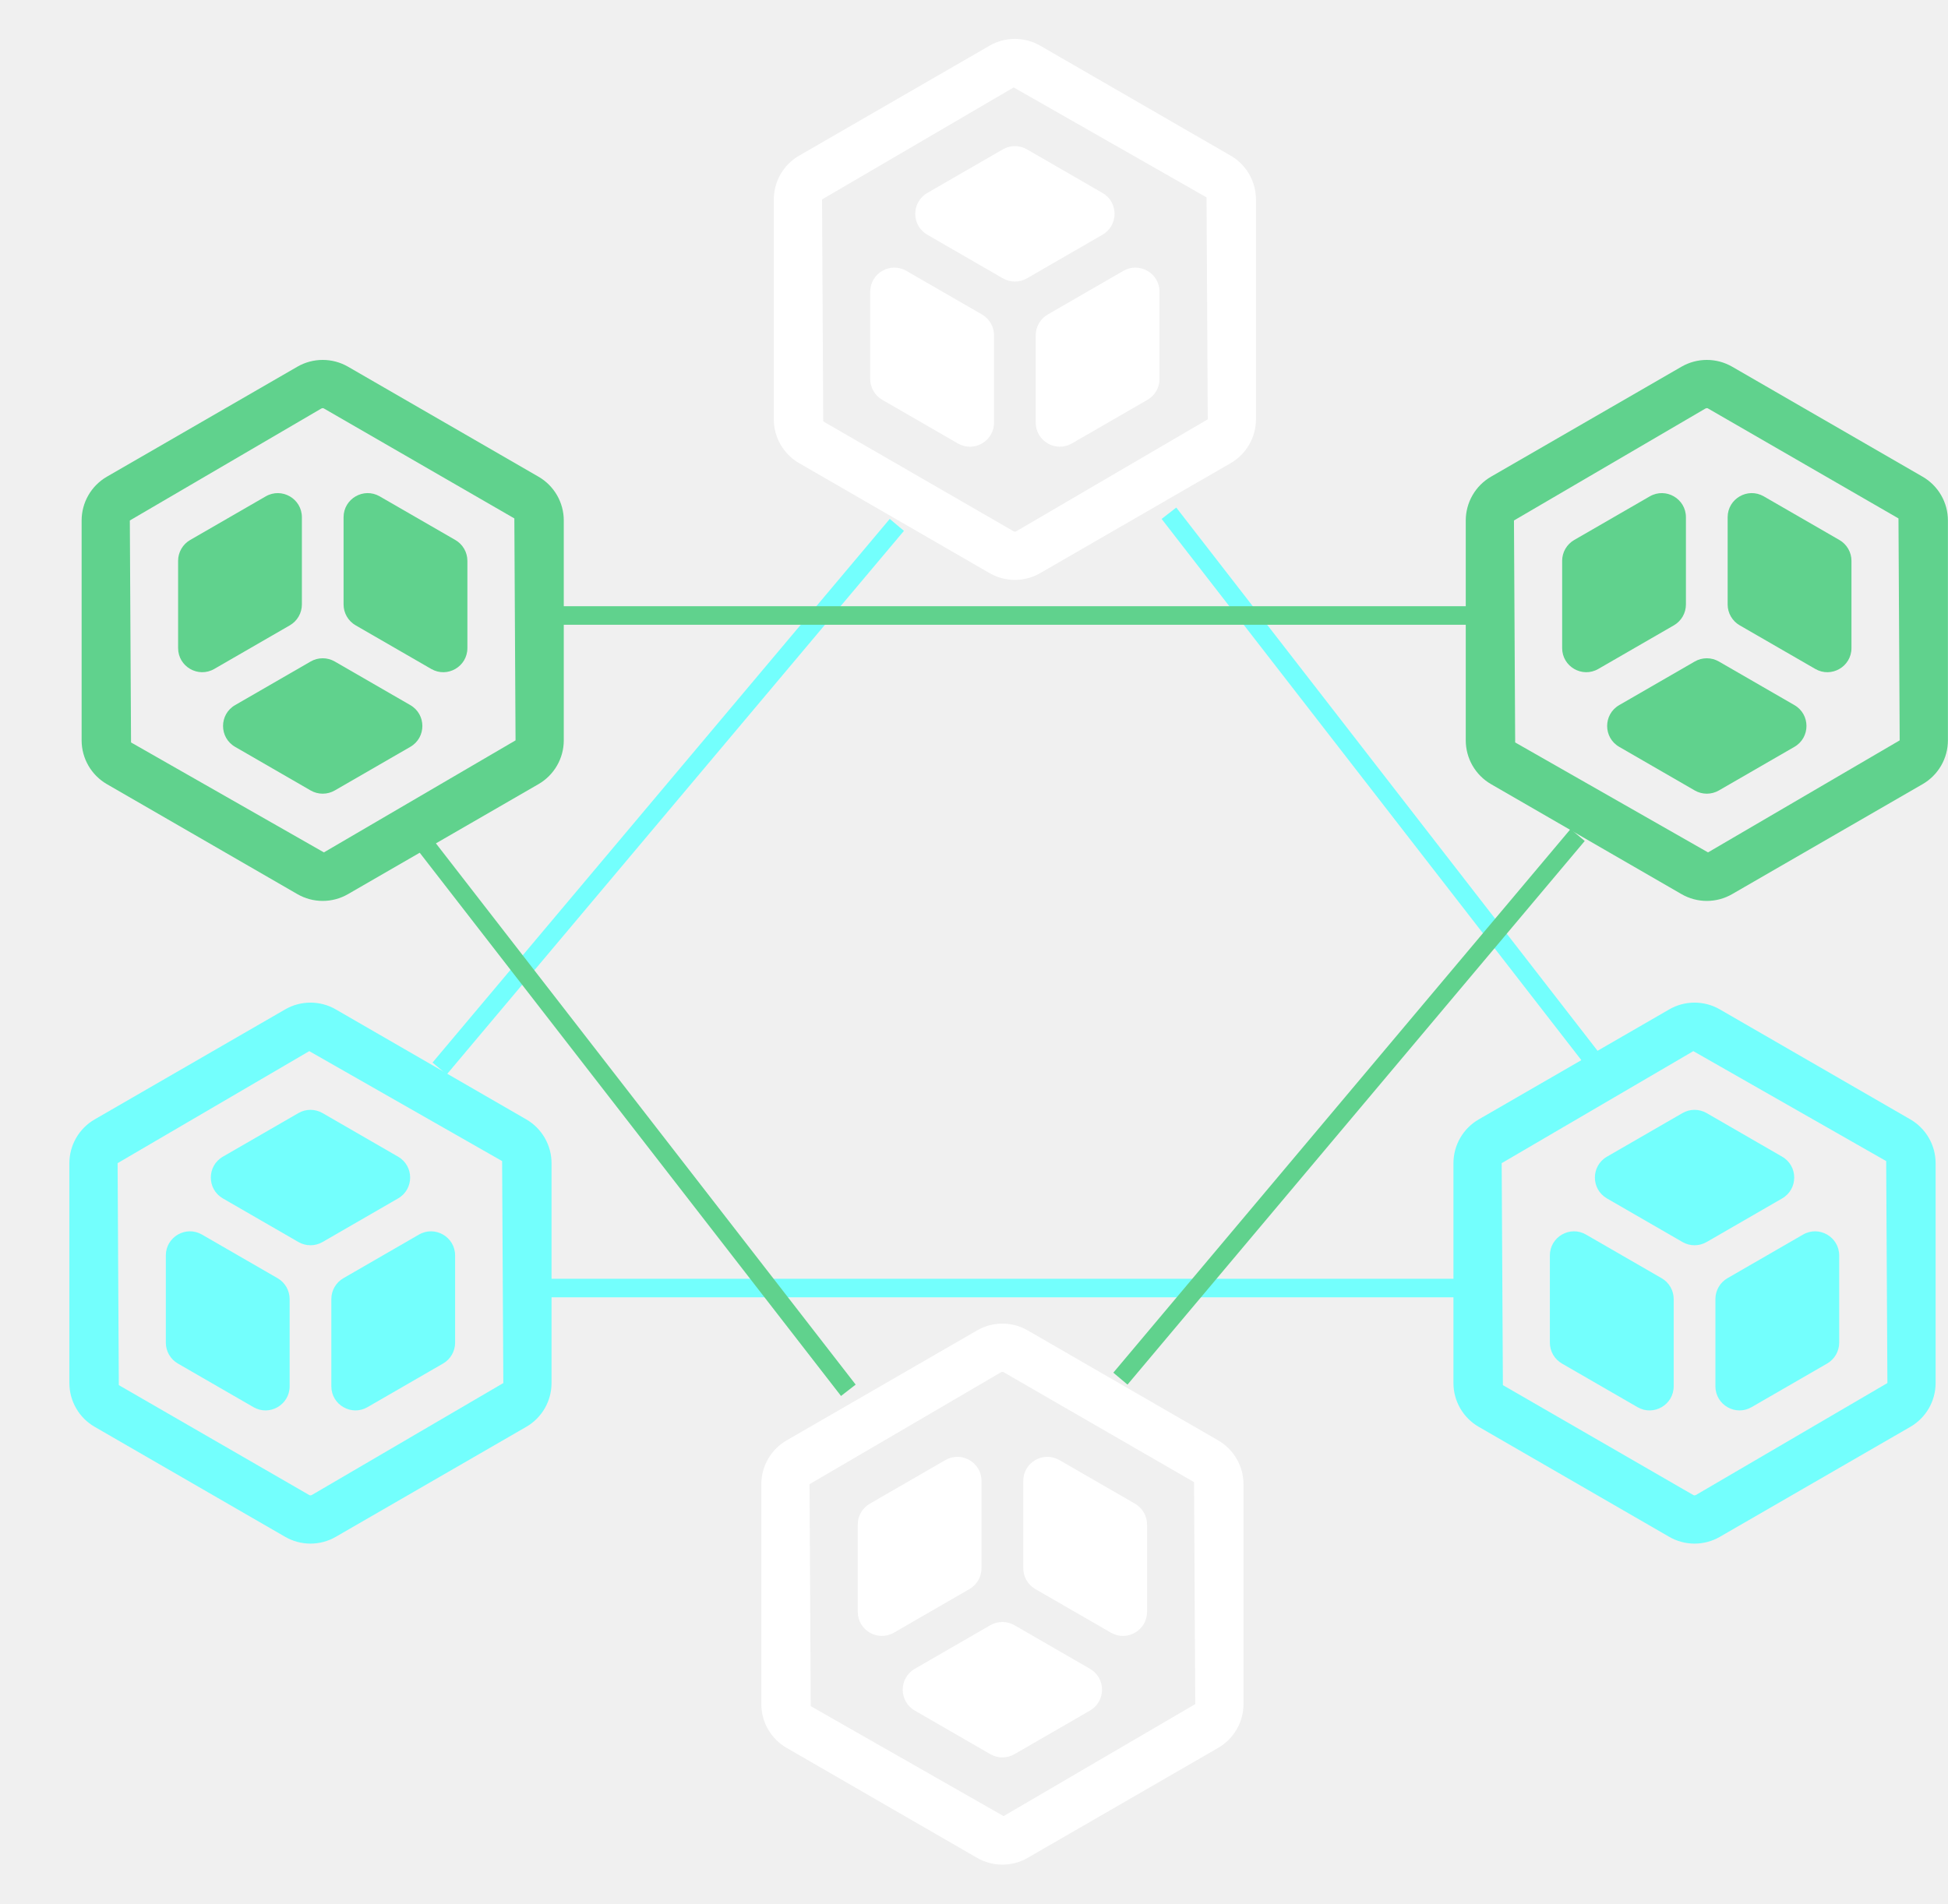
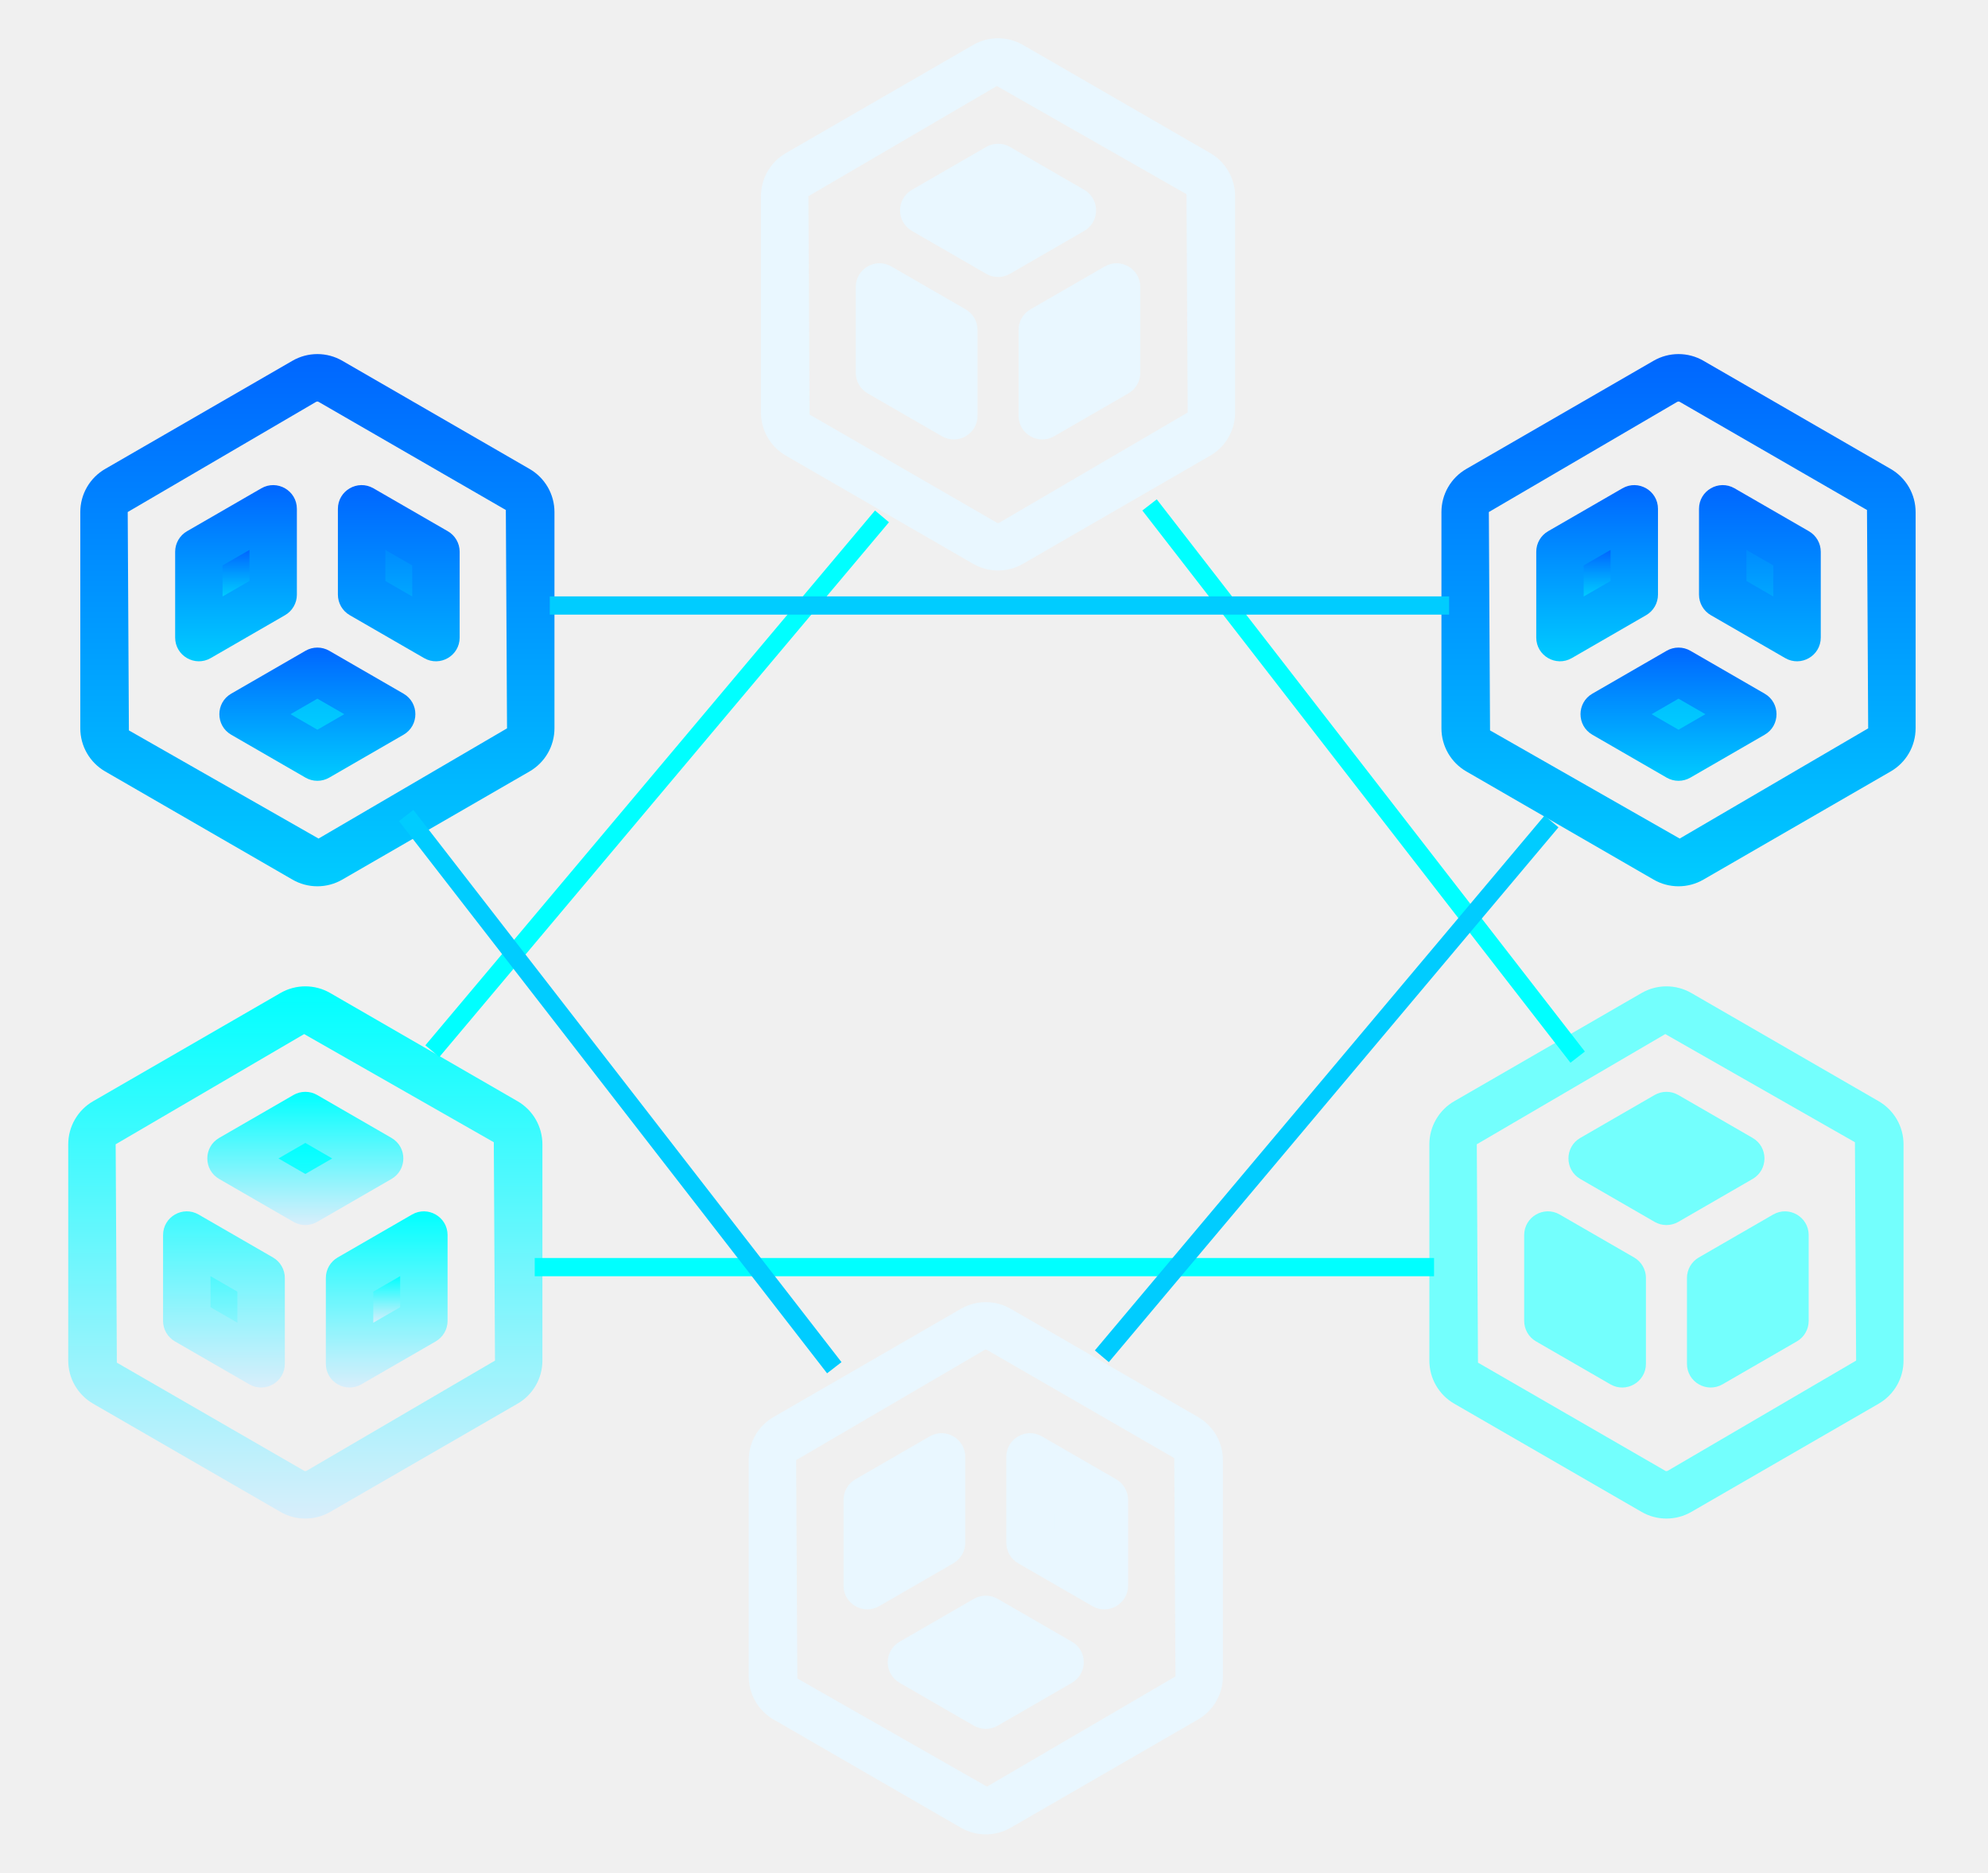
- <svg xmlns="http://www.w3.org/2000/svg" width="265" height="259" viewBox="0 0 265 259" fill="none">
-   <path d="M108.713 21.178L134.62 6.215C135.667 5.611 136.854 5.292 138.063 5.292C139.271 5.292 140.459 5.611 141.505 6.215L167.415 21.178C168.461 21.782 169.33 22.651 169.934 23.698C170.539 24.745 170.857 25.932 170.857 27.14V57.055C170.857 58.263 170.539 59.45 169.935 60.497C169.33 61.544 168.461 62.413 167.415 63.017L141.505 77.981C140.459 78.585 139.271 78.903 138.063 78.903C136.854 78.903 135.667 78.585 134.62 77.981L108.713 63.017C107.666 62.414 106.795 61.545 106.19 60.498C105.585 59.451 105.266 58.264 105.266 57.055V27.136C105.267 25.928 105.586 24.741 106.192 23.695C106.797 22.649 107.666 21.781 108.713 21.178ZM138.229 72.3L164.299 57.055L164.134 26.855L137.899 11.895L111.827 27.136L111.991 57.337L137.899 72.296C137.949 72.325 138.006 72.341 138.063 72.341L138.229 72.3Z" fill="white" />
-   <path d="M136.425 37.87L126.147 31.936C123.961 30.673 123.961 27.518 126.147 26.256L136.425 20.322C136.924 20.034 137.489 19.882 138.065 19.882C138.64 19.882 139.206 20.034 139.704 20.322L149.982 26.256C152.169 27.518 152.169 30.673 149.982 31.936L139.704 37.87C139.206 38.157 138.64 38.309 138.065 38.309C137.489 38.309 136.924 38.157 136.425 37.87Z" fill="white" />
-   <path d="M138.062 31.242L141.78 29.097L138.062 26.95L134.343 29.097L138.062 31.242ZM135.226 45.63V57.496C135.226 60.022 132.492 61.601 130.306 60.337L120.025 54.403C119.526 54.115 119.111 53.702 118.823 53.203C118.535 52.705 118.383 52.139 118.383 51.563V39.696C118.383 37.171 121.116 35.591 123.302 36.855L133.584 42.789C134.083 43.077 134.498 43.491 134.786 43.989C135.074 44.488 135.226 45.054 135.226 45.63Z" fill="white" />
-   <path d="M128.66 47.523L124.942 45.376L124.941 49.669L128.661 51.815L128.66 47.523ZM142.539 42.789L152.817 36.856C155.003 35.593 157.736 37.171 157.736 39.696V51.563C157.736 52.139 157.584 52.705 157.296 53.203C157.008 53.701 156.593 54.115 156.094 54.403L145.817 60.336C143.63 61.599 140.898 60.021 140.898 57.496V45.629C140.898 45.053 141.049 44.488 141.337 43.989C141.626 43.491 142.04 43.077 142.539 42.789Z" fill="white" />
-   <path d="M147.458 47.523L147.457 51.815L151.175 49.669V45.376L147.458 47.523Z" fill="white" />
-   <path d="M201.17 152.304L227.077 137.342C228.124 136.737 229.311 136.419 230.52 136.419C231.728 136.419 232.916 136.737 233.962 137.342L259.872 152.304C260.918 152.908 261.787 153.778 262.391 154.824C262.996 155.871 263.314 157.058 263.314 158.267V188.181C263.314 189.389 262.996 190.577 262.392 191.623C261.788 192.67 260.918 193.539 259.872 194.143L233.962 209.107C232.916 209.711 231.728 210.029 230.52 210.029C229.311 210.029 228.124 209.711 227.077 209.107L201.17 194.143C200.123 193.54 199.252 192.671 198.647 191.624C198.042 190.578 197.723 189.39 197.723 188.181V158.263C197.724 157.054 198.043 155.867 198.649 154.822C199.254 153.776 200.123 152.907 201.17 152.304ZM230.686 203.426L256.756 188.182L256.591 157.981L230.356 143.021L204.284 158.263L204.448 188.463L230.356 203.422C230.406 203.452 230.463 203.467 230.52 203.467L230.686 203.426Z" fill="#73FFFD" />
-   <path d="M228.882 168.995L218.604 163.061C216.418 161.799 216.418 158.644 218.604 157.381L228.882 151.447C229.381 151.159 229.946 151.008 230.522 151.008C231.097 151.008 231.663 151.159 232.161 151.447L242.439 157.381C244.626 158.644 244.626 161.799 242.439 163.061L232.161 168.995C231.663 169.283 231.097 169.434 230.522 169.434C229.946 169.434 229.381 169.283 228.882 168.995Z" fill="#73FFFD" />
-   <path d="M230.519 162.368L234.237 160.223L230.519 158.075L226.8 160.223L230.519 162.368ZM227.683 176.755V188.622C227.683 191.147 224.949 192.727 222.763 191.462L212.482 185.528C211.983 185.241 211.568 184.827 211.28 184.329C210.992 183.83 210.84 183.265 210.84 182.689V170.821C210.84 168.296 213.573 166.717 215.759 167.981L226.041 173.915C226.54 174.203 226.955 174.616 227.243 175.115C227.531 175.614 227.683 176.179 227.683 176.755Z" fill="#73FFFD" />
-   <path d="M221.121 178.648L217.403 176.501L217.402 180.795L221.122 182.941L221.121 178.648ZM235 173.915L245.278 167.981C247.464 166.719 250.197 168.297 250.197 170.822V182.689C250.197 183.264 250.045 183.83 249.757 184.328C249.469 184.827 249.054 185.241 248.555 185.528L238.278 191.462C236.091 192.724 233.359 191.147 233.359 188.622V176.755C233.359 176.179 233.51 175.613 233.798 175.115C234.086 174.616 234.501 174.202 235 173.915Z" fill="#73FFFD" />
-   <path d="M239.919 178.648L239.918 182.941L243.636 180.795V176.501L239.919 178.648Z" fill="#73FFFD" />
-   <path d="M12.885 152.304L38.792 137.342C39.839 136.737 41.026 136.419 42.234 136.419C43.443 136.419 44.63 136.737 45.677 137.342L71.586 152.304C72.633 152.908 73.502 153.778 74.106 154.824C74.711 155.871 75.029 157.058 75.029 158.267V188.181C75.029 189.389 74.711 190.577 74.107 191.623C73.502 192.67 72.633 193.539 71.586 194.143L45.677 209.107C44.63 209.711 43.443 210.029 42.234 210.029C41.026 210.029 39.839 209.711 38.792 209.107L12.885 194.143C11.837 193.54 10.967 192.671 10.362 191.624C9.757 190.578 9.438 189.39 9.438 188.181V158.263C9.439 157.054 9.758 155.867 10.363 154.822C10.969 153.776 11.838 152.907 12.885 152.304ZM42.401 203.426L68.471 188.182L68.306 157.981L42.071 143.021L15.998 158.263L16.163 188.463L42.071 203.422C42.121 203.452 42.178 203.467 42.235 203.467L42.401 203.426Z" fill="#73FFFD" />
-   <path d="M40.597 168.995L30.319 163.061C28.133 161.799 28.133 158.644 30.319 157.381L40.597 151.447C41.095 151.159 41.661 151.008 42.237 151.008C42.812 151.008 43.378 151.159 43.876 151.447L54.154 157.381C56.341 158.644 56.341 161.799 54.154 163.061L43.876 168.995C43.378 169.283 42.812 169.434 42.237 169.434C41.661 169.434 41.096 169.283 40.597 168.995Z" fill="#73FFFD" />
-   <path d="M42.238 162.368L45.956 160.223L42.238 158.075L38.519 160.223L42.238 162.368ZM39.402 176.755V188.622C39.402 191.147 36.668 192.727 34.482 191.462L24.2 185.528C23.701 185.241 23.287 184.827 22.999 184.329C22.711 183.83 22.559 183.265 22.559 182.689V170.821C22.559 168.296 25.292 166.717 27.478 167.981L37.76 173.915C38.259 174.203 38.673 174.616 38.962 175.115C39.25 175.614 39.401 176.179 39.402 176.755Z" fill="#73FFFD" />
-   <path d="M32.836 178.648L29.118 176.501L29.117 180.795L32.837 182.941L32.836 178.648ZM46.715 173.915L56.992 167.981C59.179 166.719 61.912 168.297 61.912 170.822V182.689C61.912 183.264 61.76 183.83 61.472 184.328C61.184 184.827 60.769 185.241 60.27 185.528L49.993 191.462C47.806 192.724 45.074 191.147 45.074 188.622V176.755C45.074 176.179 45.225 175.613 45.513 175.115C45.801 174.616 46.216 174.202 46.715 173.915Z" fill="#73FFFD" />
-   <path d="M51.638 178.648L51.637 182.941L55.355 180.795V176.501L51.638 178.648Z" fill="#73FFFD" />
-   <line x1="122.004" y1="71.418" x2="59.803" y2="145.386" stroke="#73FFFD" stroke-width="2.522" />
-   <line x1="159.02" y1="69.834" x2="218.24" y2="146.209" stroke="#73FFFD" stroke-width="2.522" />
-   <line x1="73.969" y1="175.255" x2="198.37" y2="175.255" stroke="#73FFFD" stroke-width="2.522" />
-   <path d="M165.713 237.822L139.806 252.785C138.759 253.389 137.572 253.708 136.363 253.708C135.154 253.708 133.967 253.389 132.921 252.785L107.011 237.822C105.965 237.218 105.096 236.349 104.491 235.302C103.887 234.255 103.569 233.068 103.569 231.86L103.569 201.945C103.569 200.737 103.887 199.549 104.491 198.503C105.095 197.456 105.965 196.587 107.011 195.983L132.921 181.02C133.967 180.415 135.155 180.097 136.363 180.097C137.572 180.097 138.759 180.415 139.806 181.02L165.713 195.983C166.76 196.586 167.63 197.455 168.236 198.502C168.841 199.549 169.16 200.736 169.16 201.945V231.864C169.159 233.072 168.839 234.259 168.234 235.305C167.629 236.351 166.759 237.219 165.713 237.822ZM136.197 186.7L110.127 201.945L110.291 232.145L136.526 247.105L162.599 231.864L162.435 201.663L136.526 186.704C136.477 186.675 136.42 186.659 136.362 186.659L136.197 186.7Z" fill="white" />
-   <path d="M138.001 221.13L148.279 227.064C150.464 228.327 150.464 231.482 148.279 232.744L138.001 238.678C137.502 238.966 136.937 239.118 136.361 239.118C135.785 239.118 135.22 238.966 134.721 238.678L124.444 232.744C122.257 231.482 122.257 228.327 124.444 227.064L134.721 221.13C135.22 220.843 135.785 220.692 136.361 220.692C136.937 220.692 137.502 220.843 138.001 221.13Z" fill="white" />
-   <path d="M136.364 227.757L132.645 229.903L136.364 232.051L140.082 229.903L136.364 227.757ZM139.2 213.37V201.503C139.2 198.979 141.933 197.399 144.119 198.663L154.401 204.597C154.9 204.885 155.314 205.298 155.603 205.797C155.891 206.295 156.043 206.861 156.043 207.437V219.304C156.043 221.829 153.31 223.409 151.124 222.145L140.842 216.211C140.343 215.923 139.928 215.509 139.64 215.011C139.352 214.512 139.2 213.946 139.2 213.37Z" fill="white" />
-   <path d="M145.762 211.477L149.48 213.624L149.48 209.331L145.761 207.185L145.762 211.477ZM131.883 216.211L121.605 222.144C119.419 223.406 116.686 221.829 116.686 219.304V207.437C116.686 206.861 116.838 206.295 117.126 205.797C117.414 205.299 117.829 204.885 118.328 204.598L128.605 198.664C130.791 197.401 133.524 198.979 133.524 201.504V213.371C133.524 213.947 133.372 214.512 133.084 215.011C132.796 215.509 132.382 215.923 131.883 216.211Z" fill="white" />
-   <path d="M126.964 211.477L126.965 207.185L123.246 209.331V213.625L126.964 211.477Z" fill="white" />
-   <path d="M73.248 106.696L47.341 121.658C46.294 122.263 45.107 122.581 43.898 122.581C42.69 122.581 41.502 122.263 40.456 121.658L14.546 106.696C13.5 106.092 12.631 105.222 12.027 104.176C11.422 103.129 11.104 101.942 11.104 100.733L11.104 70.819C11.104 69.611 11.422 68.423 12.026 67.377C12.63 66.33 13.5 65.461 14.546 64.857L40.456 49.893C41.502 49.289 42.69 48.971 43.898 48.971C45.107 48.971 46.294 49.289 47.341 49.893L73.248 64.857C74.295 65.46 75.166 66.329 75.771 67.376C76.376 68.422 76.695 69.61 76.695 70.819L76.695 100.737C76.694 101.946 76.375 103.133 75.769 104.178C75.164 105.224 74.295 106.093 73.248 106.696ZM43.732 55.574L17.662 70.818L17.826 101.019L44.062 115.979L70.134 100.737L69.97 70.537L44.062 55.578C44.012 55.548 43.955 55.533 43.898 55.532L43.732 55.574Z" fill="#60D28D" />
-   <path d="M45.54 90.005L55.818 95.939C58.004 97.201 58.004 100.356 55.818 101.619L45.54 107.553C45.041 107.841 44.476 107.992 43.9 107.992C43.324 107.992 42.759 107.841 42.26 107.553L31.983 101.619C29.796 100.356 29.796 97.201 31.983 95.939L42.26 90.005C42.759 89.717 43.325 89.566 43.9 89.566C44.476 89.566 45.041 89.717 45.54 90.005Z" fill="#60D28D" />
-   <path d="M43.903 96.632L40.185 98.778L43.903 100.925L47.621 98.778L43.903 96.632ZM46.739 82.245V70.378C46.739 67.853 49.472 66.273 51.658 67.538L61.94 73.472C62.439 73.759 62.854 74.173 63.142 74.671C63.43 75.17 63.582 75.735 63.582 76.311V88.179C63.582 90.704 60.849 92.283 58.663 91.019L48.381 85.085C47.882 84.797 47.467 84.383 47.179 83.885C46.891 83.386 46.739 82.821 46.739 82.245Z" fill="#60D28D" />
-   <path d="M53.305 80.352L57.023 82.499L57.023 78.205L53.304 76.059L53.305 80.352ZM39.426 85.085L29.148 91.019C26.962 92.281 24.229 90.703 24.229 88.178V76.311C24.229 75.736 24.381 75.17 24.669 74.671C24.957 74.173 25.372 73.759 25.871 73.472L36.148 67.538C38.334 66.276 41.067 67.853 41.067 70.378V82.245C41.067 82.821 40.915 83.387 40.627 83.885C40.339 84.384 39.925 84.798 39.426 85.085Z" fill="#60D28D" />
-   <path d="M34.503 80.352L34.504 76.059L30.785 78.205V82.499L34.503 80.352Z" fill="#60D28D" />
-   <path d="M261.541 106.696L235.634 121.658C234.587 122.263 233.4 122.581 232.191 122.581C230.983 122.581 229.795 122.263 228.749 121.658L202.839 106.696C201.793 106.092 200.924 105.222 200.319 104.176C199.715 103.129 199.397 101.942 199.397 100.733V70.819C199.397 69.611 199.715 68.423 200.319 67.377C200.923 66.33 201.793 65.461 202.839 64.857L228.749 49.893C229.795 49.289 230.983 48.971 232.191 48.971C233.4 48.971 234.587 49.289 235.634 49.893L261.541 64.857C262.588 65.46 263.459 66.329 264.064 67.376C264.669 68.422 264.988 69.61 264.988 70.819V100.737C264.987 101.946 264.668 103.133 264.062 104.178C263.457 105.224 262.588 106.093 261.541 106.696ZM232.025 55.574L205.955 70.818L206.119 101.019L232.355 115.979L258.427 100.737L258.263 70.537L232.355 55.578C232.305 55.548 232.248 55.533 232.19 55.532L232.025 55.574Z" fill="#60D28D" />
-   <path d="M233.829 90.005L244.107 95.939C246.293 97.201 246.293 100.356 244.107 101.619L233.829 107.553C233.33 107.841 232.765 107.992 232.189 107.992C231.613 107.992 231.048 107.841 230.55 107.553L220.272 101.619C218.085 100.356 218.085 97.201 220.272 95.939L230.55 90.005C231.048 89.717 231.614 89.566 232.189 89.566C232.765 89.566 233.33 89.717 233.829 90.005Z" fill="#60D28D" />
-   <path d="M232.188 96.632L228.47 98.778L232.188 100.925L235.907 98.778L232.188 96.632ZM235.024 82.245V70.378C235.024 67.853 237.758 66.273 239.944 67.538L250.225 73.472C250.724 73.759 251.139 74.173 251.427 74.671C251.715 75.17 251.867 75.735 251.867 76.311V88.179C251.867 90.704 249.134 92.283 246.948 91.019L236.666 85.085C236.167 84.797 235.752 84.383 235.464 83.885C235.176 83.386 235.024 82.821 235.024 82.245Z" fill="#60D28D" />
-   <path d="M241.586 80.352L245.304 82.499L245.305 78.205L241.585 76.059L241.586 80.352ZM227.707 85.085L217.429 91.019C215.243 92.281 212.51 90.703 212.51 88.178V76.311C212.51 75.736 212.662 75.17 212.95 74.671C213.238 74.173 213.653 73.759 214.152 73.472L224.429 67.538C226.616 66.276 229.348 67.853 229.348 70.378V82.245C229.348 82.821 229.197 83.387 228.909 83.885C228.621 84.384 228.206 84.798 227.707 85.085Z" fill="#60D28D" />
-   <path d="M222.788 80.352L222.789 76.059L219.071 78.205V82.499L222.788 80.352Z" fill="#60D28D" />
-   <line x1="152.418" y1="187.582" x2="214.618" y2="113.614" stroke="#60D28D" stroke-width="2.522" />
-   <line x1="115.406" y1="189.166" x2="56.186" y2="112.791" stroke="#60D28D" stroke-width="2.522" />
-   <line x1="200.457" y1="83.745" x2="76.056" y2="83.745" stroke="#60D28D" stroke-width="2.522" />
+ <svg xmlns="http://www.w3.org/2000/svg" width="275" height="259" viewBox="0 0 275 259" fill="none">
+   <path d="M108.71 21.178L134.617 6.215C135.663 5.611 136.851 5.292 138.059 5.292C139.268 5.292 140.455 5.611 141.502 6.215L167.411 21.178C168.458 21.782 169.327 22.651 169.931 23.698C170.535 24.745 170.854 25.932 170.854 27.14V57.054C170.854 58.263 170.536 59.45 169.931 60.497C169.327 61.544 168.458 62.413 167.411 63.017L141.502 77.98C140.455 78.585 139.268 78.903 138.059 78.903C136.851 78.903 135.663 78.585 134.617 77.98L108.71 63.017C107.662 62.414 106.792 61.545 106.187 60.498C105.582 59.451 105.263 58.264 105.262 57.054V27.136C105.264 25.928 105.583 24.741 106.188 23.695C106.793 22.649 107.663 21.781 108.71 21.178ZM138.226 72.3L164.295 57.055L164.131 26.855L137.896 11.895L111.823 27.136L111.987 57.337L137.896 72.296C137.946 72.325 138.002 72.341 138.06 72.341L138.226 72.3Z" fill="#E9F7FF" />
+   <path d="M136.424 37.87L126.146 31.936C123.96 30.674 123.96 27.518 126.146 26.256L136.424 20.322C136.922 20.034 137.488 19.882 138.063 19.882C138.639 19.882 139.205 20.034 139.703 20.322L149.981 26.256C152.168 27.518 152.168 30.674 149.981 31.936L139.703 37.87C139.204 38.157 138.639 38.309 138.063 38.309C137.488 38.309 136.922 38.157 136.424 37.87Z" fill="#E9F7FF" />
+   <path d="M138.059 31.242L141.778 29.097L138.059 26.949L134.341 29.097L138.059 31.242ZM135.223 45.63V57.496C135.223 60.021 132.49 61.601 130.304 60.337L120.022 54.403C119.523 54.115 119.109 53.702 118.82 53.203C118.532 52.705 118.38 52.139 118.38 51.563V39.696C118.38 37.171 121.114 35.591 123.299 36.855L133.581 42.789C134.08 43.077 134.495 43.491 134.783 43.989C135.071 44.488 135.223 45.054 135.223 45.63Z" fill="#E9F7FF" />
+   <path d="M128.66 47.523L124.942 45.376L124.941 49.669L128.66 51.815L128.66 47.523ZM142.539 42.789L152.816 36.856C155.003 35.593 157.736 37.171 157.736 39.696V51.563C157.736 52.139 157.584 52.705 157.296 53.203C157.008 53.701 156.593 54.115 156.094 54.403L145.817 60.336C143.63 61.599 140.898 60.021 140.898 57.496V45.629C140.898 45.053 141.049 44.488 141.337 43.989C141.625 43.491 142.04 43.077 142.539 42.789Z" fill="#E9F7FF" />
+   <path d="M147.458 47.523L147.457 51.815L151.176 49.669V45.376L147.458 47.523Z" fill="#E9F7FF" />
+   <path d="M201.171 152.304L227.078 137.342C228.125 136.737 229.312 136.419 230.521 136.419C231.73 136.419 232.917 136.737 233.964 137.342L259.873 152.304C260.919 152.908 261.788 153.778 262.393 154.824C262.997 155.871 263.315 157.058 263.315 158.267V188.181C263.315 189.389 262.997 190.577 262.393 191.623C261.789 192.67 260.92 193.539 259.873 194.143L233.964 209.107C232.917 209.711 231.729 210.029 230.521 210.029C229.312 210.029 228.125 209.711 227.078 209.107L201.171 194.143C200.124 193.54 199.254 192.671 198.648 191.624C198.043 190.578 197.724 189.39 197.724 188.181V158.263C197.725 157.054 198.045 155.867 198.65 154.822C199.255 153.776 200.125 152.907 201.171 152.304ZM230.688 203.426L256.757 188.182L256.593 157.981L230.358 143.021L204.285 158.263L204.449 188.463L230.358 203.422C230.407 203.452 230.464 203.467 230.522 203.467L230.688 203.426Z" fill="#73FFFD" />
+   <path d="M228.881 168.995L218.603 163.061C216.417 161.799 216.417 158.644 218.603 157.381L228.881 151.447C229.38 151.159 229.945 151.008 230.521 151.008C231.096 151.008 231.662 151.159 232.16 151.447L242.438 157.381C244.625 158.644 244.625 161.799 242.438 163.061L232.16 168.995C231.662 169.283 231.096 169.434 230.521 169.434C229.945 169.434 229.38 169.283 228.881 168.995Z" fill="#73FFFD" />
+   <path d="M230.519 162.368L234.237 160.222L230.519 158.075L226.8 160.222L230.519 162.368ZM227.683 176.755V188.622C227.683 191.147 224.949 192.726 222.763 191.462L212.481 185.528C211.982 185.241 211.568 184.827 211.28 184.329C210.992 183.83 210.84 183.265 210.84 182.689V170.821C210.84 168.296 213.573 166.717 215.759 167.981L226.041 173.915C226.54 174.203 226.954 174.616 227.243 175.115C227.531 175.614 227.683 176.179 227.683 176.755Z" fill="#73FFFD" />
+   <path d="M221.119 178.648L217.402 176.501L217.401 180.795L221.12 182.941L221.119 178.648ZM234.998 173.915L245.276 167.981C247.463 166.719 250.195 168.297 250.195 170.822V182.689C250.195 183.264 250.043 183.83 249.755 184.328C249.467 184.827 249.053 185.241 248.554 185.528L238.277 191.462C236.09 192.724 233.357 191.147 233.357 188.622V176.755C233.357 176.179 233.509 175.613 233.797 175.115C234.085 174.616 234.499 174.202 234.998 173.915Z" fill="#73FFFD" />
+   <path d="M239.918 178.648L239.917 182.941L243.635 180.795V176.501L239.918 178.648Z" fill="#73FFFD" />
+   <path d="M12.887 152.304L38.794 137.342C39.84 136.737 41.028 136.419 42.236 136.419C43.445 136.419 44.632 136.737 45.679 137.342L71.588 152.304C72.635 152.908 73.504 153.778 74.108 154.824C74.712 155.871 75.031 157.058 75.031 158.267V188.181C75.031 189.389 74.713 190.577 74.108 191.623C73.504 192.67 72.635 193.539 71.588 194.143L45.679 209.107C44.632 209.711 43.445 210.029 42.236 210.029C41.028 210.029 39.84 209.711 38.794 209.107L12.887 194.143C11.839 193.54 10.969 192.671 10.364 191.624C9.758 190.578 9.44 189.39 9.439 188.181V158.263C9.441 157.054 9.76 155.867 10.365 154.822C10.97 153.776 11.84 152.907 12.887 152.304ZM42.403 203.426L68.472 188.182L68.308 157.981L42.073 143.021L16 158.263L16.164 188.463L42.073 203.422C42.123 203.452 42.179 203.467 42.237 203.467L42.403 203.426Z" fill="url(#paint0_linear_3856_4929)" />
+   <path d="M40.596 168.995L30.318 163.061C28.133 161.799 28.133 158.644 30.318 157.381L40.596 151.447C41.095 151.159 41.66 151.008 42.236 151.008C42.812 151.008 43.377 151.159 43.876 151.447L54.153 157.381C56.34 158.644 56.34 161.799 54.153 163.061L43.876 168.995C43.377 169.283 42.812 169.434 42.236 169.434C41.66 169.434 41.095 169.283 40.596 168.995Z" fill="url(#paint1_linear_3856_4929)" />
+   <path d="M42.236 162.368L45.955 160.222L42.236 158.075L38.518 160.222L42.236 162.368ZM39.4 176.755V188.622C39.4 191.147 36.667 192.726 34.481 191.462L24.199 185.528C23.7 185.241 23.285 184.827 22.997 184.329C22.709 183.83 22.557 183.265 22.557 182.689V170.821C22.557 168.296 25.29 166.717 27.476 167.981L37.758 173.915C38.257 174.203 38.672 174.616 38.96 175.115C39.248 175.614 39.4 176.179 39.4 176.755Z" fill="url(#paint2_linear_3856_4929)" />
+   <path d="M32.837 178.648L29.119 176.501L29.118 180.795L32.837 182.941L32.837 178.648ZM46.715 173.915L56.993 167.981C59.18 166.719 61.913 168.297 61.913 170.822V182.689C61.913 183.264 61.761 183.83 61.473 184.328C61.184 184.827 60.77 185.241 60.271 185.528L49.994 191.462C47.807 192.724 45.075 191.147 45.075 188.622V176.755C45.075 176.179 45.226 175.613 45.514 175.115C45.802 174.616 46.217 174.202 46.715 173.915Z" fill="url(#paint3_linear_3856_4929)" />
+   <path d="M51.637 178.648L51.636 182.941L55.355 180.795V176.501L51.637 178.648Z" fill="url(#paint4_linear_3856_4929)" />
+   <line x1="122.005" y1="71.418" x2="59.805" y2="145.386" stroke="url(#paint5_linear_3856_4929)" stroke-width="2.522" />
+   <line x1="159.018" y1="69.834" x2="218.238" y2="146.209" stroke="url(#paint6_linear_3856_4929)" stroke-width="2.522" />
+   <line x1="73.969" y1="175.254" x2="198.371" y2="175.255" stroke="url(#paint7_linear_3856_4929)" stroke-width="2.522" />
+   <path d="M165.715 237.822L139.808 252.785C138.762 253.389 137.574 253.708 136.366 253.708C135.157 253.708 133.97 253.389 132.923 252.785L107.014 237.822C105.967 237.218 105.098 236.349 104.494 235.302C103.889 234.255 103.571 233.068 103.571 231.86L103.571 201.945C103.571 200.737 103.889 199.55 104.493 198.503C105.098 197.456 105.967 196.587 107.014 195.983L132.923 181.02C133.97 180.415 135.157 180.097 136.366 180.097C137.574 180.097 138.762 180.415 139.808 181.02L165.715 195.983C166.763 196.586 167.633 197.455 168.238 198.502C168.843 199.549 169.162 200.736 169.163 201.945V231.864C169.161 233.072 168.842 234.259 168.237 235.305C167.632 236.351 166.762 237.219 165.715 237.822ZM136.199 186.7L110.13 201.945L110.294 232.145L136.529 247.105L162.602 231.864L162.437 201.663L136.529 186.704C136.479 186.675 136.423 186.659 136.365 186.659L136.199 186.7Z" fill="#E9F7FF" />
+   <path d="M138.001 221.13L148.279 227.064C150.465 228.327 150.465 231.482 148.279 232.744L138.001 238.678C137.503 238.966 136.937 239.118 136.362 239.118C135.786 239.118 135.22 238.966 134.722 238.678L124.444 232.744C122.257 231.482 122.257 228.327 124.444 227.064L134.722 221.13C135.221 220.843 135.786 220.691 136.362 220.691C136.937 220.691 137.503 220.843 138.001 221.13Z" fill="#E9F7FF" />
+   <path d="M136.366 227.758L132.647 229.903L136.366 232.051L140.084 229.903L136.366 227.758ZM139.202 213.371V201.504C139.202 198.979 141.935 197.399 144.121 198.663L154.403 204.597C154.902 204.885 155.316 205.299 155.604 205.797C155.893 206.295 156.045 206.861 156.045 207.437V219.304C156.045 221.829 153.311 223.409 151.125 222.145L140.843 216.211C140.344 215.923 139.93 215.509 139.642 215.011C139.354 214.512 139.202 213.946 139.202 213.371Z" fill="#E9F7FF" />
+   <path d="M145.763 211.477L149.481 213.624L149.481 209.331L145.762 207.185L145.763 211.477ZM131.884 216.211L121.606 222.144C119.42 223.406 116.687 221.829 116.687 219.304V207.437C116.687 206.861 116.839 206.295 117.127 205.797C117.415 205.299 117.83 204.885 118.329 204.598L128.606 198.664C130.792 197.401 133.525 198.979 133.525 201.504V213.371C133.525 213.947 133.373 214.512 133.085 215.011C132.797 215.509 132.383 215.923 131.884 216.211Z" fill="#E9F7FF" />
+   <path d="M126.965 211.477L126.965 207.185L123.247 209.331V213.624L126.965 211.477Z" fill="#E9F7FF" />
+   <path d="M73.251 106.696L47.344 121.658C46.298 122.263 45.11 122.581 43.902 122.581C42.693 122.581 41.506 122.263 40.459 121.658L14.55 106.696C13.503 106.092 12.634 105.222 12.03 104.176C11.425 103.129 11.107 101.942 11.107 100.733L11.107 70.819C11.107 69.611 11.425 68.423 12.029 67.377C12.634 66.33 13.503 65.461 14.55 64.857L40.459 49.893C41.506 49.289 42.693 48.971 43.902 48.971C45.11 48.971 46.297 49.289 47.344 49.893L73.251 64.857C74.299 65.46 75.169 66.329 75.774 67.376C76.379 68.422 76.698 69.61 76.699 70.819L76.699 100.737C76.697 101.946 76.378 103.133 75.773 104.178C75.168 105.224 74.298 106.093 73.251 106.696ZM43.735 55.574L17.666 70.818L17.83 101.019L44.065 115.979L70.138 100.737L69.973 70.537L44.065 55.578C44.015 55.548 43.959 55.533 43.901 55.532L43.735 55.574Z" fill="url(#paint8_linear_3856_4929)" />
+   <path d="M45.541 90.005L55.819 95.939C58.005 97.201 58.005 100.356 55.819 101.619L45.541 107.553C45.043 107.841 44.477 107.992 43.902 107.992C43.326 107.992 42.761 107.841 42.262 107.553L31.984 101.619C29.798 100.356 29.798 97.201 31.984 95.939L42.262 90.005C42.761 89.717 43.326 89.566 43.902 89.566C44.477 89.566 45.043 89.717 45.541 90.005Z" fill="url(#paint9_linear_3856_4929)" />
+   <path d="M43.906 96.632L40.188 98.778L43.906 100.925L47.624 98.778L43.906 96.632ZM46.742 82.245V70.378C46.742 67.853 49.475 66.274 51.661 67.538L61.943 73.472C62.442 73.759 62.857 74.173 63.145 74.671C63.433 75.17 63.585 75.735 63.585 76.311V88.179C63.585 90.704 60.852 92.283 58.666 91.019L48.384 85.085C47.885 84.797 47.47 84.384 47.182 83.885C46.894 83.386 46.742 82.821 46.742 82.245Z" fill="url(#paint10_linear_3856_4929)" />
+   <path d="M53.306 80.352L57.023 82.499L57.024 78.205L53.305 76.059L53.306 80.352ZM39.427 85.085L29.149 91.019C26.962 92.281 24.229 90.703 24.229 88.178V76.311C24.23 75.736 24.381 75.17 24.669 74.671C24.958 74.173 25.372 73.759 25.871 73.472L36.148 67.538C38.335 66.276 41.067 67.853 41.067 70.378V82.245C41.068 82.821 40.916 83.387 40.628 83.885C40.34 84.384 39.925 84.798 39.427 85.085Z" fill="url(#paint11_linear_3856_4929)" />
+   <path d="M34.505 80.352L34.506 76.059L30.787 78.205V82.499L34.505 80.352Z" fill="url(#paint12_linear_3856_4929)" />
+   <path d="M261.538 106.696L235.631 121.658C234.585 122.263 233.397 122.581 232.189 122.581C230.98 122.581 229.793 122.263 228.746 121.658L202.837 106.696C201.79 106.092 200.921 105.222 200.317 104.176C199.713 103.129 199.394 101.942 199.394 100.733V70.819C199.394 69.611 199.712 68.423 200.317 67.377C200.921 66.33 201.79 65.461 202.837 64.857L228.746 49.893C229.793 49.289 230.98 48.971 232.189 48.971C233.397 48.971 234.585 49.289 235.631 49.893L261.538 64.857C262.586 65.46 263.456 66.329 264.061 67.376C264.666 68.422 264.985 69.61 264.986 70.819V100.737C264.984 101.946 264.665 103.133 264.06 104.178C263.455 105.224 262.585 106.093 261.538 106.696ZM232.022 55.574L205.953 70.818L206.117 101.019L232.352 115.979L258.425 100.737L258.261 70.537L232.352 55.578C232.302 55.548 232.246 55.533 232.188 55.532L232.022 55.574Z" fill="url(#paint13_linear_3856_4929)" />
+   <path d="M233.829 90.005L244.106 95.939C246.292 97.201 246.292 100.356 244.106 101.619L233.829 107.553C233.33 107.841 232.765 107.992 232.189 107.992C231.613 107.992 231.048 107.841 230.549 107.553L220.271 101.619C218.085 100.356 218.085 97.201 220.271 95.939L230.549 90.005C231.048 89.717 231.613 89.566 232.189 89.566C232.764 89.566 233.33 89.717 233.829 90.005Z" fill="url(#paint14_linear_3856_4929)" />
+   <path d="M232.187 96.632L228.468 98.778L232.187 100.925L235.905 98.778L232.187 96.632ZM235.023 82.245V70.378C235.023 67.853 237.756 66.274 239.942 67.538L250.224 73.472C250.723 73.759 251.137 74.173 251.425 74.671C251.714 75.17 251.865 75.735 251.866 76.311V88.179C251.866 90.704 249.132 92.283 246.946 91.019L236.664 85.085C236.165 84.797 235.751 84.384 235.463 83.885C235.175 83.386 235.023 82.821 235.023 82.245Z" fill="url(#paint15_linear_3856_4929)" />
+   <path d="M241.586 80.352L245.304 82.499L245.305 78.205L241.585 76.059L241.586 80.352ZM227.707 85.085L217.429 91.019C215.243 92.281 212.51 90.703 212.51 88.178V76.311C212.51 75.736 212.662 75.17 212.95 74.671C213.238 74.173 213.653 73.759 214.152 73.472L224.429 67.538C226.616 66.276 229.348 67.853 229.348 70.378V82.245C229.348 82.821 229.197 83.387 228.909 83.885C228.62 84.384 228.206 84.798 227.707 85.085Z" fill="url(#paint16_linear_3856_4929)" />
+   <path d="M222.788 80.352L222.788 76.059L219.07 78.205V82.499L222.788 80.352Z" fill="url(#paint17_linear_3856_4929)" />
+   <line x1="152.418" y1="187.582" x2="214.618" y2="113.614" stroke="url(#paint18_linear_3856_4929)" stroke-width="2.522" />
+   <line x1="115.407" y1="189.166" x2="56.187" y2="112.791" stroke="url(#paint19_linear_3856_4929)" stroke-width="2.522" />
+   <line x1="200.456" y1="83.746" x2="76.054" y2="83.746" stroke="url(#paint20_linear_3856_4929)" stroke-width="2.522" />
+   <defs>
+     <linearGradient id="paint0_linear_3856_4929" x1="42.167" y1="210.073" x2="42.167" y2="136.441" gradientUnits="userSpaceOnUse">
+       <stop stop-color="#D8EEFB" />
+       <stop offset="1" stop-color="#00FFFF" />
+     </linearGradient>
+     <linearGradient id="paint1_linear_3856_4929" x1="42.208" y1="169.445" x2="42.208" y2="151.013" gradientUnits="userSpaceOnUse">
+       <stop stop-color="#D8EEFB" />
+       <stop offset="1" stop-color="#00FFFF" />
+     </linearGradient>
+     <linearGradient id="paint2_linear_3856_4929" x1="34.232" y1="191.928" x2="34.232" y2="158.085" gradientUnits="userSpaceOnUse">
+       <stop stop-color="#D8EEFB" />
+       <stop offset="1" stop-color="#00FFFF" />
+     </linearGradient>
+     <linearGradient id="paint3_linear_3856_4929" x1="45.482" y1="191.921" x2="45.482" y2="167.544" gradientUnits="userSpaceOnUse">
+       <stop stop-color="#D8EEFB" />
+       <stop offset="1" stop-color="#00FFFF" />
+     </linearGradient>
+     <linearGradient id="paint4_linear_3856_4929" x1="53.492" y1="182.944" x2="53.492" y2="176.503" gradientUnits="userSpaceOnUse">
+       <stop stop-color="#D8EEFB" />
+       <stop offset="1" stop-color="#00FFFF" />
+     </linearGradient>
+     <linearGradient id="paint5_linear_3856_4929" x1="89.238" y1="106.87" x2="90.004" y2="107.514" gradientUnits="userSpaceOnUse">
+       <stop stop-color="#0066FF" />
+       <stop offset="1" stop-color="#00FFFF" />
+     </linearGradient>
+     <linearGradient id="paint6_linear_3856_4929" x1="186.78" y1="109.328" x2="187.571" y2="108.715" gradientUnits="userSpaceOnUse">
+       <stop stop-color="#0066FF" />
+       <stop offset="1" stop-color="#00FFFF" />
+     </linearGradient>
+     <linearGradient id="paint7_linear_3856_4929" x1="136.042" y1="177.516" x2="136.042" y2="176.516" gradientUnits="userSpaceOnUse">
+       <stop stop-color="#0066FF" />
+       <stop offset="1" stop-color="#00FFFF" />
+     </linearGradient>
+     <linearGradient id="paint8_linear_3856_4929" x1="43.936" y1="48.99" x2="43.936" y2="122.566" gradientUnits="userSpaceOnUse">
+       <stop stop-color="#0066FF" />
+       <stop offset="1" stop-color="#00CCFF" />
+     </linearGradient>
+     <linearGradient id="paint9_linear_3856_4929" x1="43.915" y1="89.571" x2="43.915" y2="107.989" gradientUnits="userSpaceOnUse">
+       <stop stop-color="#0066FF" />
+       <stop offset="1" stop-color="#00CCFF" />
+     </linearGradient>
+     <linearGradient id="paint10_linear_3856_4929" x1="51.898" y1="67.101" x2="51.898" y2="100.918" gradientUnits="userSpaceOnUse">
+       <stop stop-color="#0066FF" />
+       <stop offset="1" stop-color="#00CCFF" />
+     </linearGradient>
+     <linearGradient id="paint11_linear_3856_4929" x1="40.643" y1="67.1" x2="40.643" y2="91.458" gradientUnits="userSpaceOnUse">
+       <stop stop-color="#0066FF" />
+       <stop offset="1" stop-color="#00CCFF" />
+     </linearGradient>
+     <linearGradient id="paint12_linear_3856_4929" x1="32.648" y1="76.061" x2="32.648" y2="82.498" gradientUnits="userSpaceOnUse">
+       <stop stop-color="#0066FF" />
+       <stop offset="1" stop-color="#00CCFF" />
+     </linearGradient>
+     <linearGradient id="paint13_linear_3856_4929" x1="232.223" y1="48.99" x2="232.223" y2="122.566" gradientUnits="userSpaceOnUse">
+       <stop stop-color="#0066FF" />
+       <stop offset="1" stop-color="#00CCFF" />
+     </linearGradient>
+     <linearGradient id="paint14_linear_3856_4929" x1="232.202" y1="89.571" x2="232.202" y2="107.989" gradientUnits="userSpaceOnUse">
+       <stop stop-color="#0066FF" />
+       <stop offset="1" stop-color="#00CCFF" />
+     </linearGradient>
+     <linearGradient id="paint15_linear_3856_4929" x1="240.179" y1="67.101" x2="240.179" y2="100.918" gradientUnits="userSpaceOnUse">
+       <stop stop-color="#0066FF" />
+       <stop offset="1" stop-color="#00CCFF" />
+     </linearGradient>
+     <linearGradient id="paint16_linear_3856_4929" x1="228.924" y1="67.1" x2="228.924" y2="91.458" gradientUnits="userSpaceOnUse">
+       <stop stop-color="#0066FF" />
+       <stop offset="1" stop-color="#00CCFF" />
+     </linearGradient>
+     <linearGradient id="paint17_linear_3856_4929" x1="220.931" y1="76.061" x2="220.931" y2="82.498" gradientUnits="userSpaceOnUse">
+       <stop stop-color="#0066FF" />
+       <stop offset="1" stop-color="#00CCFF" />
+     </linearGradient>
+     <linearGradient id="paint18_linear_3856_4929" x1="185.217" y1="152.09" x2="184.452" y2="151.447" gradientUnits="userSpaceOnUse">
+       <stop stop-color="#0066FF" />
+       <stop offset="1" stop-color="#00CCFF" />
+     </linearGradient>
+     <linearGradient id="paint19_linear_3856_4929" x1="87.613" y1="149.632" x2="86.823" y2="150.244" gradientUnits="userSpaceOnUse">
+       <stop stop-color="#0066FF" />
+       <stop offset="1" stop-color="#00CCFF" />
+     </linearGradient>
+     <linearGradient id="paint20_linear_3856_4929" x1="138.317" y1="81.485" x2="138.317" y2="82.484" gradientUnits="userSpaceOnUse">
+       <stop stop-color="#0066FF" />
+       <stop offset="1" stop-color="#00CCFF" />
+     </linearGradient>
+   </defs>
</svg>
